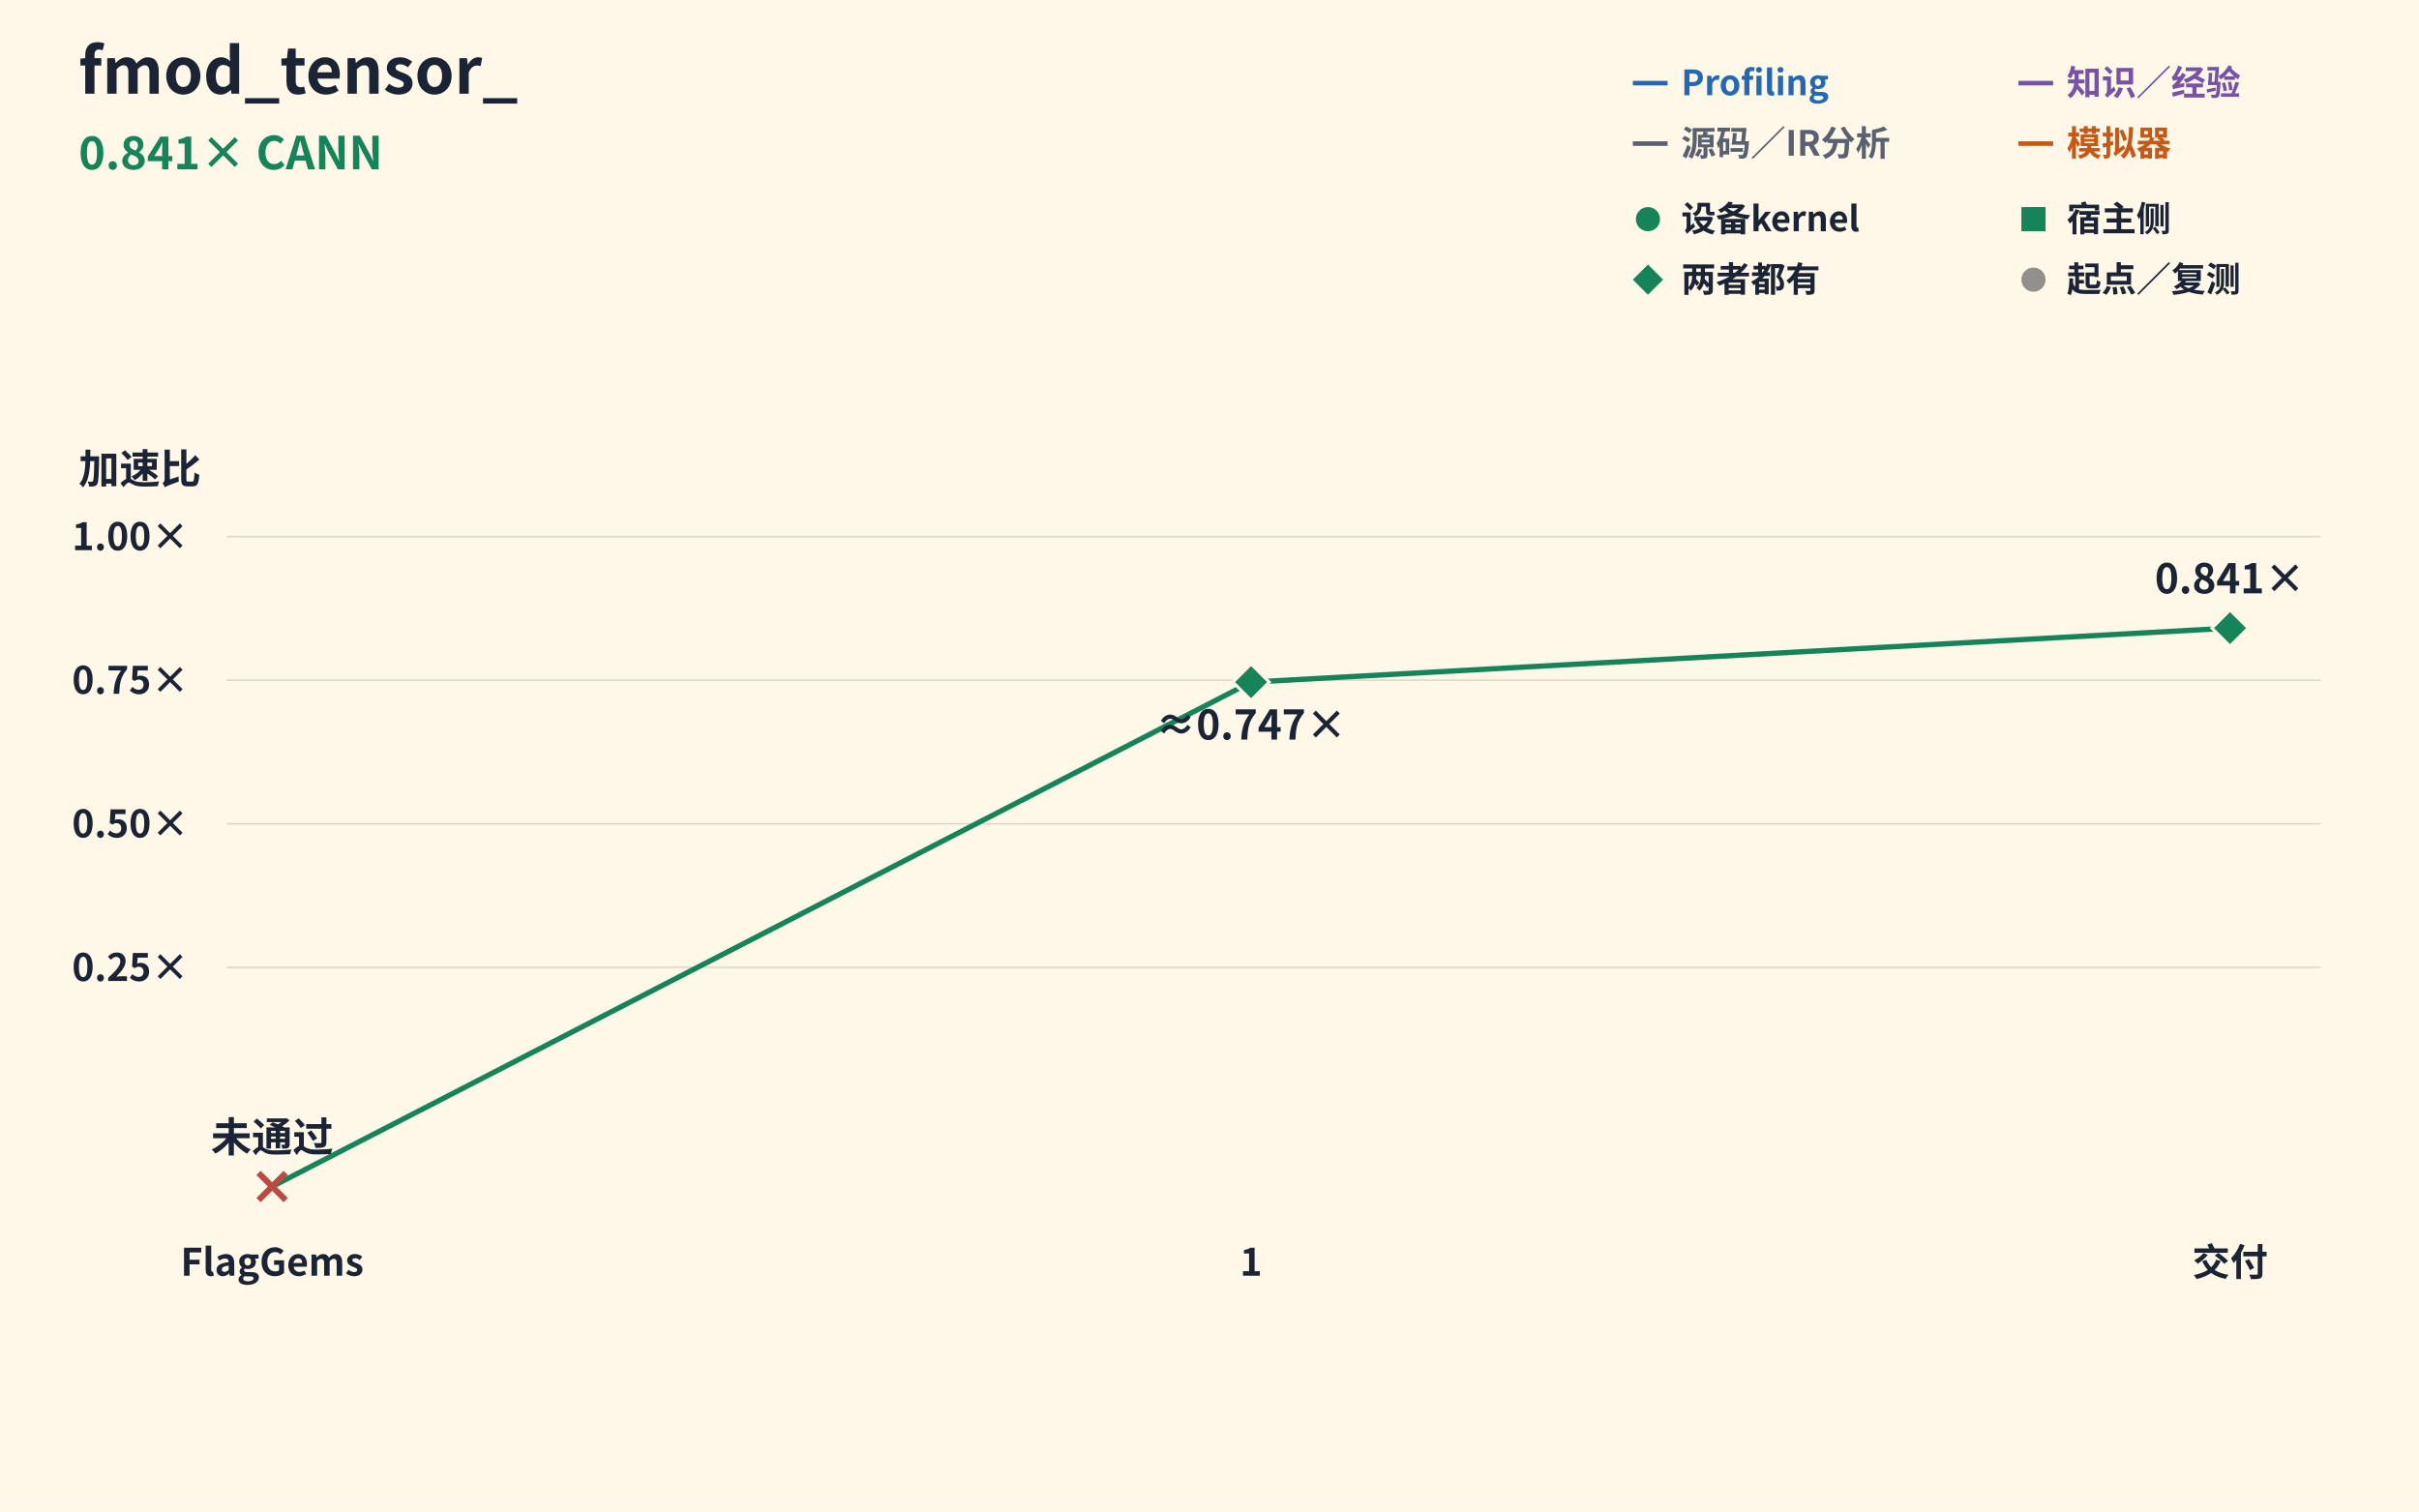
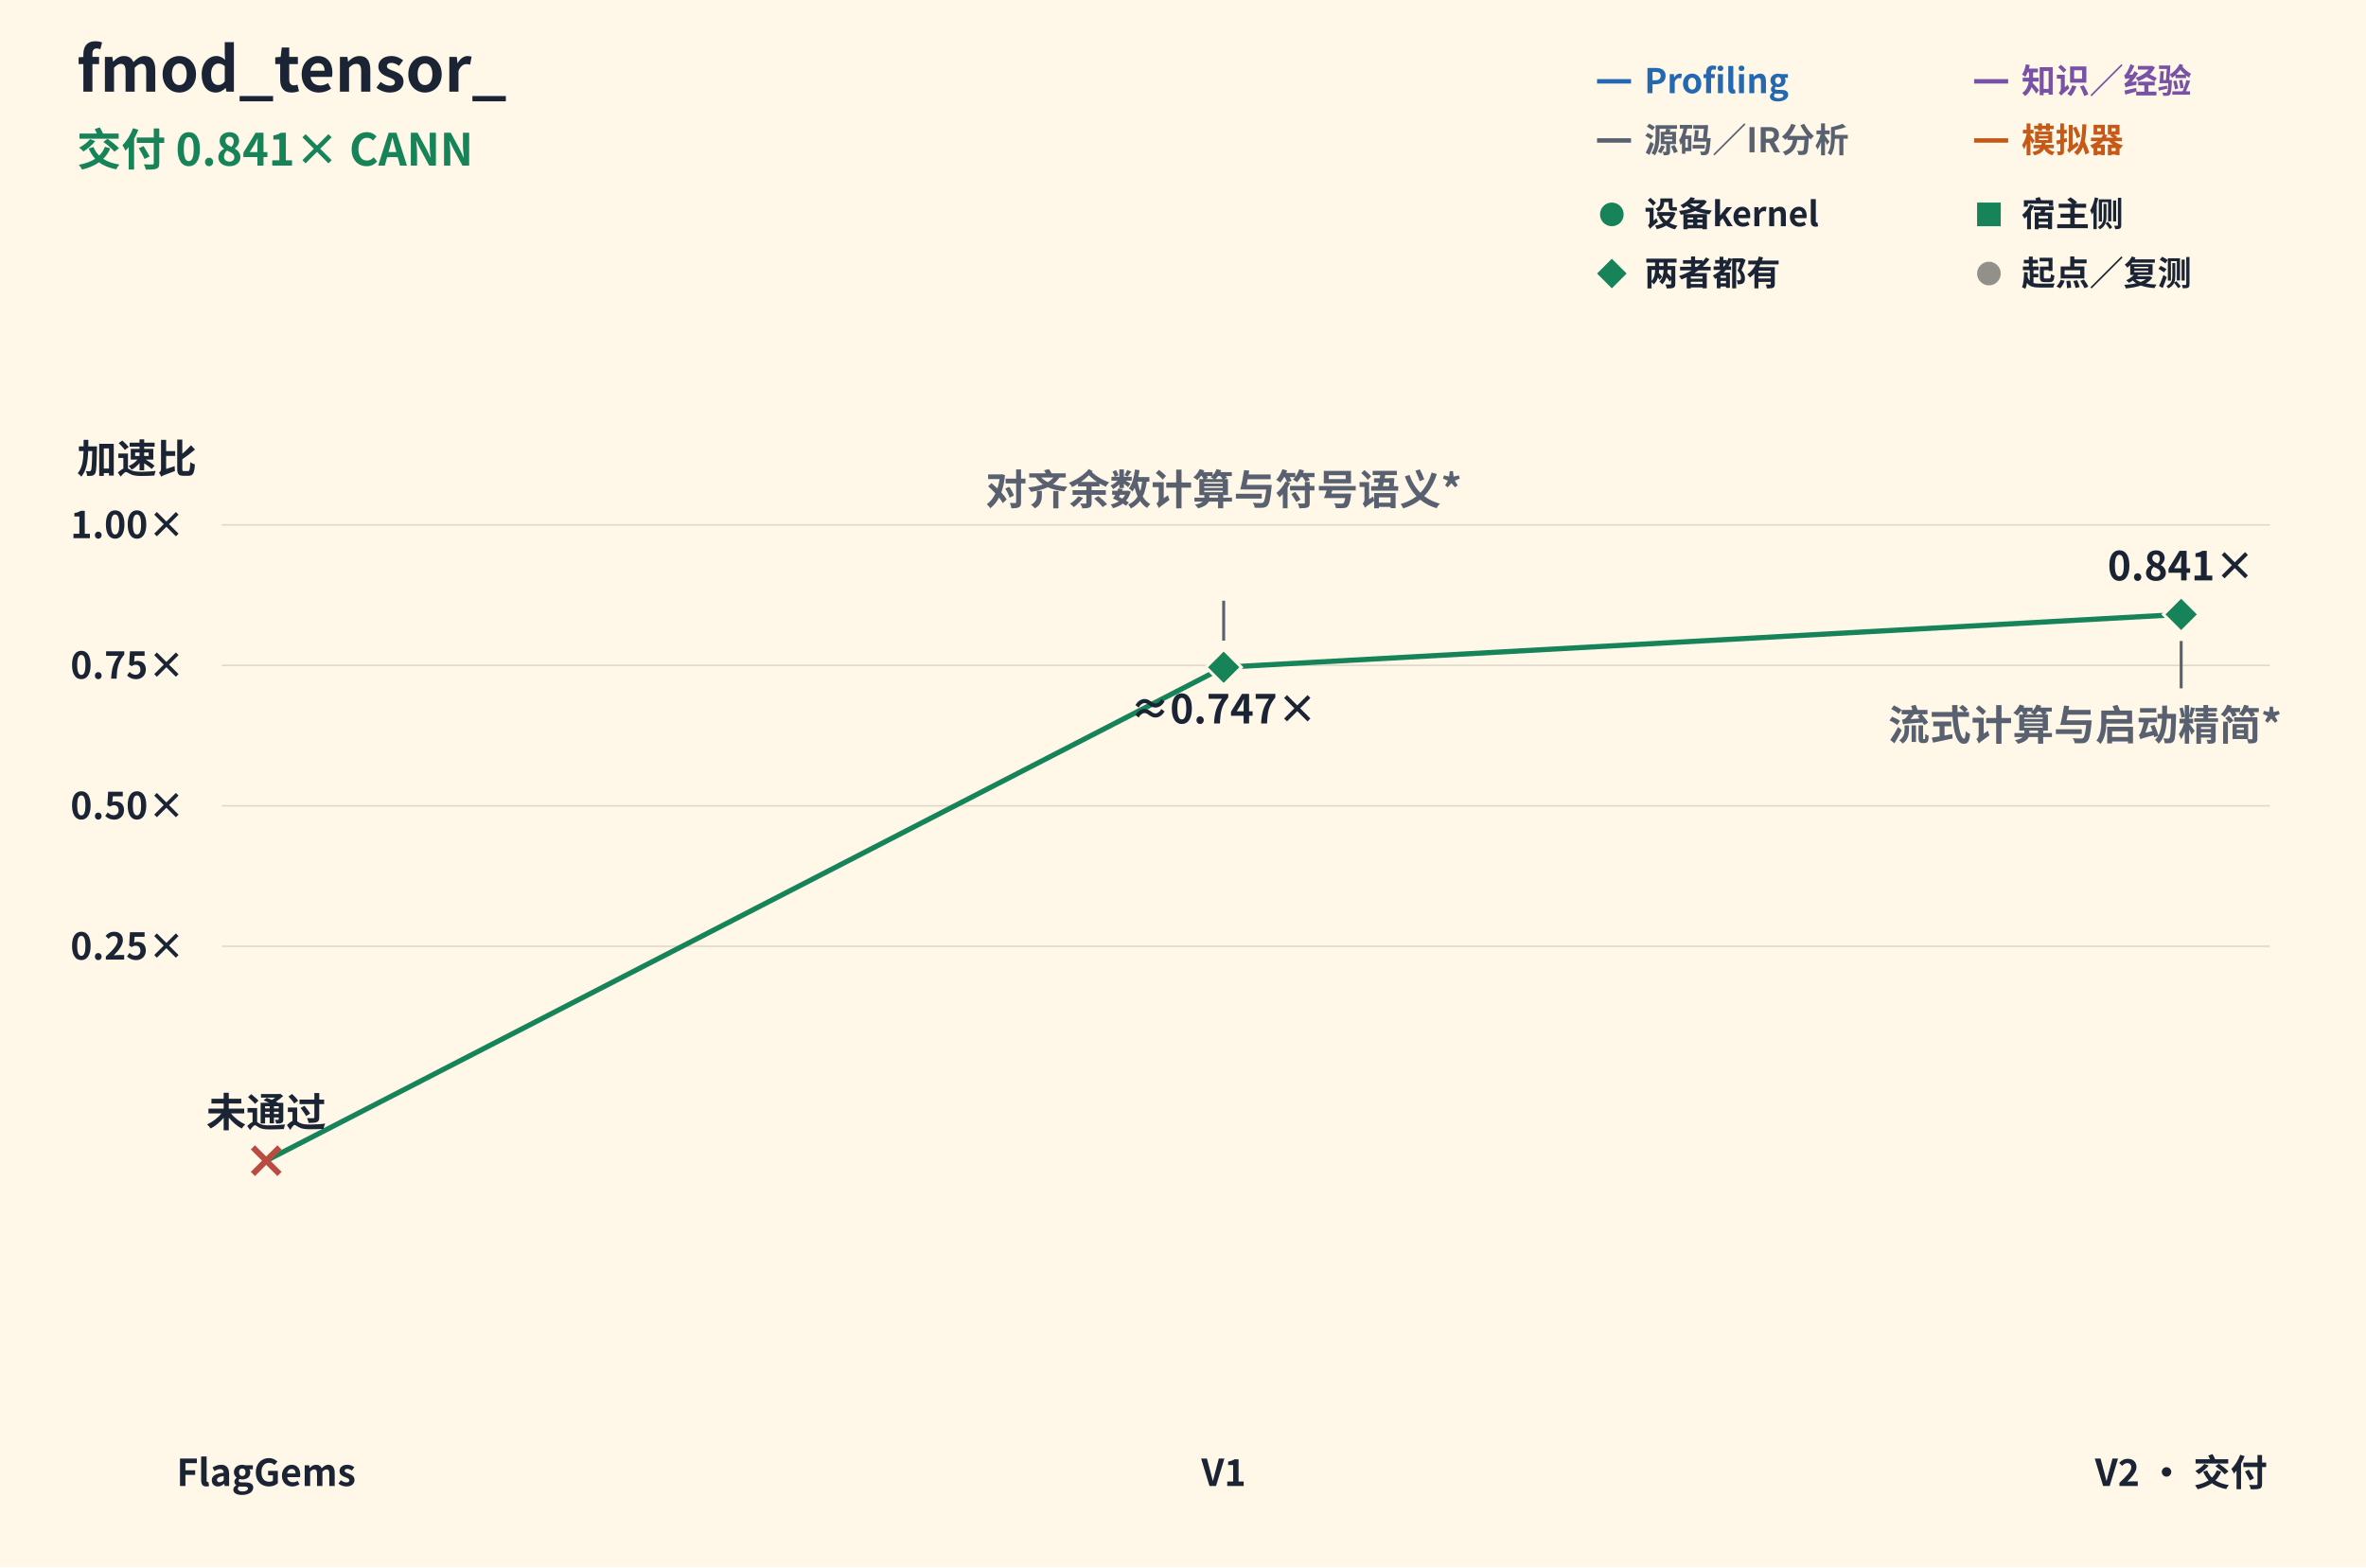
- <svg xmlns="http://www.w3.org/2000/svg" width="1600" height="1000" viewBox="0 0 1600 1000">
-   <rect width="1600" height="1000" fill="#fff7e8" />
+ <svg xmlns="http://www.w3.org/2000/svg" width="1600" height="1060" viewBox="0 0 1600 1060">
+   <rect width="1600" height="1060" fill="#fff7e8" />
  <defs>
    <marker id="arr" markerWidth="10" markerHeight="10" refX="9" refY="5" orient="auto">
      <path d="M0 0L10 5L0 10Z" fill="#596170" />
    </marker>
  </defs>
  <g font-family="Microsoft YaHei,Noto Sans CJK SC,sans-serif">
    <text x="52.00" y="62.00" font-size="42" fill="#1b2434" text-anchor="start" font-weight="700">fmod_tensor_</text>
-     <text x="52.00" y="112.00" font-size="30" fill="#168358" text-anchor="start" font-weight="700">0.841× CANN</text>
+     <text x="52.00" y="112.00" font-size="30" fill="#168358" text-anchor="start" font-weight="700">交付 0.841× CANN</text>
    <line x1="1080" y1="55" x2="1103" y2="55" stroke="#2368b1" stroke-width="3" />
    <text x="1112.00" y="63.00" font-size="23" fill="#2368b1" text-anchor="start" font-weight="700">Profiling</text>
    <line x1="1335" y1="55" x2="1358" y2="55" stroke="#7852a6" stroke-width="3" />
    <text x="1367.00" y="63.00" font-size="23" fill="#7852a6" text-anchor="start" font-weight="700">知识／经验</text>
    <line x1="1080" y1="95" x2="1103" y2="95" stroke="#596170" stroke-width="3" />
    <text x="1112.00" y="103.00" font-size="23" fill="#596170" text-anchor="start" font-weight="700">源码／IR分析</text>
    <line x1="1335" y1="95" x2="1358" y2="95" stroke="#c55a18" stroke-width="3" />
    <text x="1367.00" y="103.00" font-size="23" fill="#c55a18" text-anchor="start" font-weight="700">模拟器</text>
    <circle cx="1090" cy="145" r="8" fill="#168358" />
    <text x="1112.00" y="153.00" font-size="23" fill="#1b2434" text-anchor="start" font-weight="700">设备kernel</text>
    <rect x="1337" y="137" width="16" height="16" fill="#168358" />
    <text x="1367.00" y="153.00" font-size="23" fill="#1b2434" text-anchor="start" font-weight="700">宿主侧</text>
    <path d="M1090 175L1100 185L1090 195L1080 185Z" fill="#168358" />
    <text x="1112.00" y="193.00" font-size="23" fill="#1b2434" text-anchor="start" font-weight="700">两者都有</text>
    <circle cx="1345" cy="185" r="8" fill="#92908a" />
    <text x="1367.00" y="193.00" font-size="23" fill="#1b2434" text-anchor="start" font-weight="700">起点／复测</text>
    <text x="52.00" y="320.00" font-size="27" fill="#1b2434" text-anchor="start" font-weight="700">加速比</text>
    <line x1="150" y1="640.00" x2="1535" y2="640.00" stroke="#ded7c9" />
    <text x="125.00" y="649.00" font-size="25" fill="#1b2434" text-anchor="end" font-weight="700">0.25×</text>
    <line x1="150" y1="545.00" x2="1535" y2="545.00" stroke="#ded7c9" />
    <text x="125.00" y="554.00" font-size="25" fill="#1b2434" text-anchor="end" font-weight="700">0.50×</text>
    <line x1="150" y1="450.00" x2="1535" y2="450.00" stroke="#ded7c9" />
    <text x="125.00" y="459.00" font-size="25" fill="#1b2434" text-anchor="end" font-weight="700">0.75×</text>
    <line x1="150" y1="355.00" x2="1535" y2="355.00" stroke="#ded7c9" />
    <text x="125.00" y="364.00" font-size="25" fill="#1b2434" text-anchor="end" font-weight="700">1.00×</text>
    <path class="connection" d="M180.00 785.00 L827.50 451.28" stroke="#168358" stroke-width="3.5" fill="none" />
    <path class="connection" d="M827.50 451.28 L1475.00 415.54" stroke="#168358" stroke-width="3.5" fill="none" />
+     <g class="attribution">
+       <text x="827.50" y="341.28" font-size="28" fill="#596170" text-anchor="middle" font-weight="700">对齐余数计算与符号语义*</text>
+       <path d="M827.50 406.28L827.50 433.28" stroke="#596170" stroke-width="2" fill="none" />
+     </g>
+     <g class="attribution">
+       <text x="1410.00" y="500.54" font-size="28" fill="#596170" text-anchor="middle" font-weight="700">流式计算与启动精简*</text>
+       <path d="M1475.00 465.54L1475.00 433.54" stroke="#596170" stroke-width="2" fill="none" />
+     </g>
    <g class="node" data-id="20bc49b4c77d4349">
      <path d="M171.0 776L189.0 794M171.0 794L189.0 776" stroke="#b84c42" stroke-width="4" />
      <text x="180.00" y="762.00" font-size="27" fill="#1b2434" text-anchor="middle" font-weight="700">未通过</text>
-       <text x="180.00" y="844.00" font-size="25" fill="#1b2434" text-anchor="middle" font-weight="700">FlagGems</text>
+       <text x="180.00" y="1005.00" font-size="25" fill="#1b2434" text-anchor="middle" font-weight="700">FlagGems</text>
    </g>
    <g class="node" data-id="fc333eb18af8662e">
      <path d="M827.5 439.282L839.5 451.282L827.5 463.282L815.5 451.282Z" fill="#168358" stroke="#fff7e8" stroke-width="2" />
      <text x="827.50" y="489.28" font-size="27" fill="#1b2434" text-anchor="middle" font-weight="700">≈0.747×</text>
-       <text x="827.50" y="844.00" font-size="25" fill="#1b2434" text-anchor="middle" font-weight="700">1</text>
+       <text x="827.50" y="1005.00" font-size="25" fill="#1b2434" text-anchor="middle" font-weight="700">V1</text>
    </g>
    <g class="node" data-id="bdaf9e7019726404">
      <path d="M1475.0 403.539L1487.0 415.539L1475.0 427.539L1463.0 415.539Z" fill="#168358" stroke="#fff7e8" stroke-width="2" />
      <text x="1475.00" y="392.54" font-size="27" fill="#1b2434" text-anchor="middle" font-weight="700">0.841×</text>
-       <text x="1475.00" y="844.00" font-size="25" fill="#1b2434" text-anchor="middle" font-weight="700">交付</text>
+       <text x="1475.00" y="1005.00" font-size="25" fill="#1b2434" text-anchor="middle" font-weight="700">V2 · 交付</text>
    </g>
  </g>
</svg>
